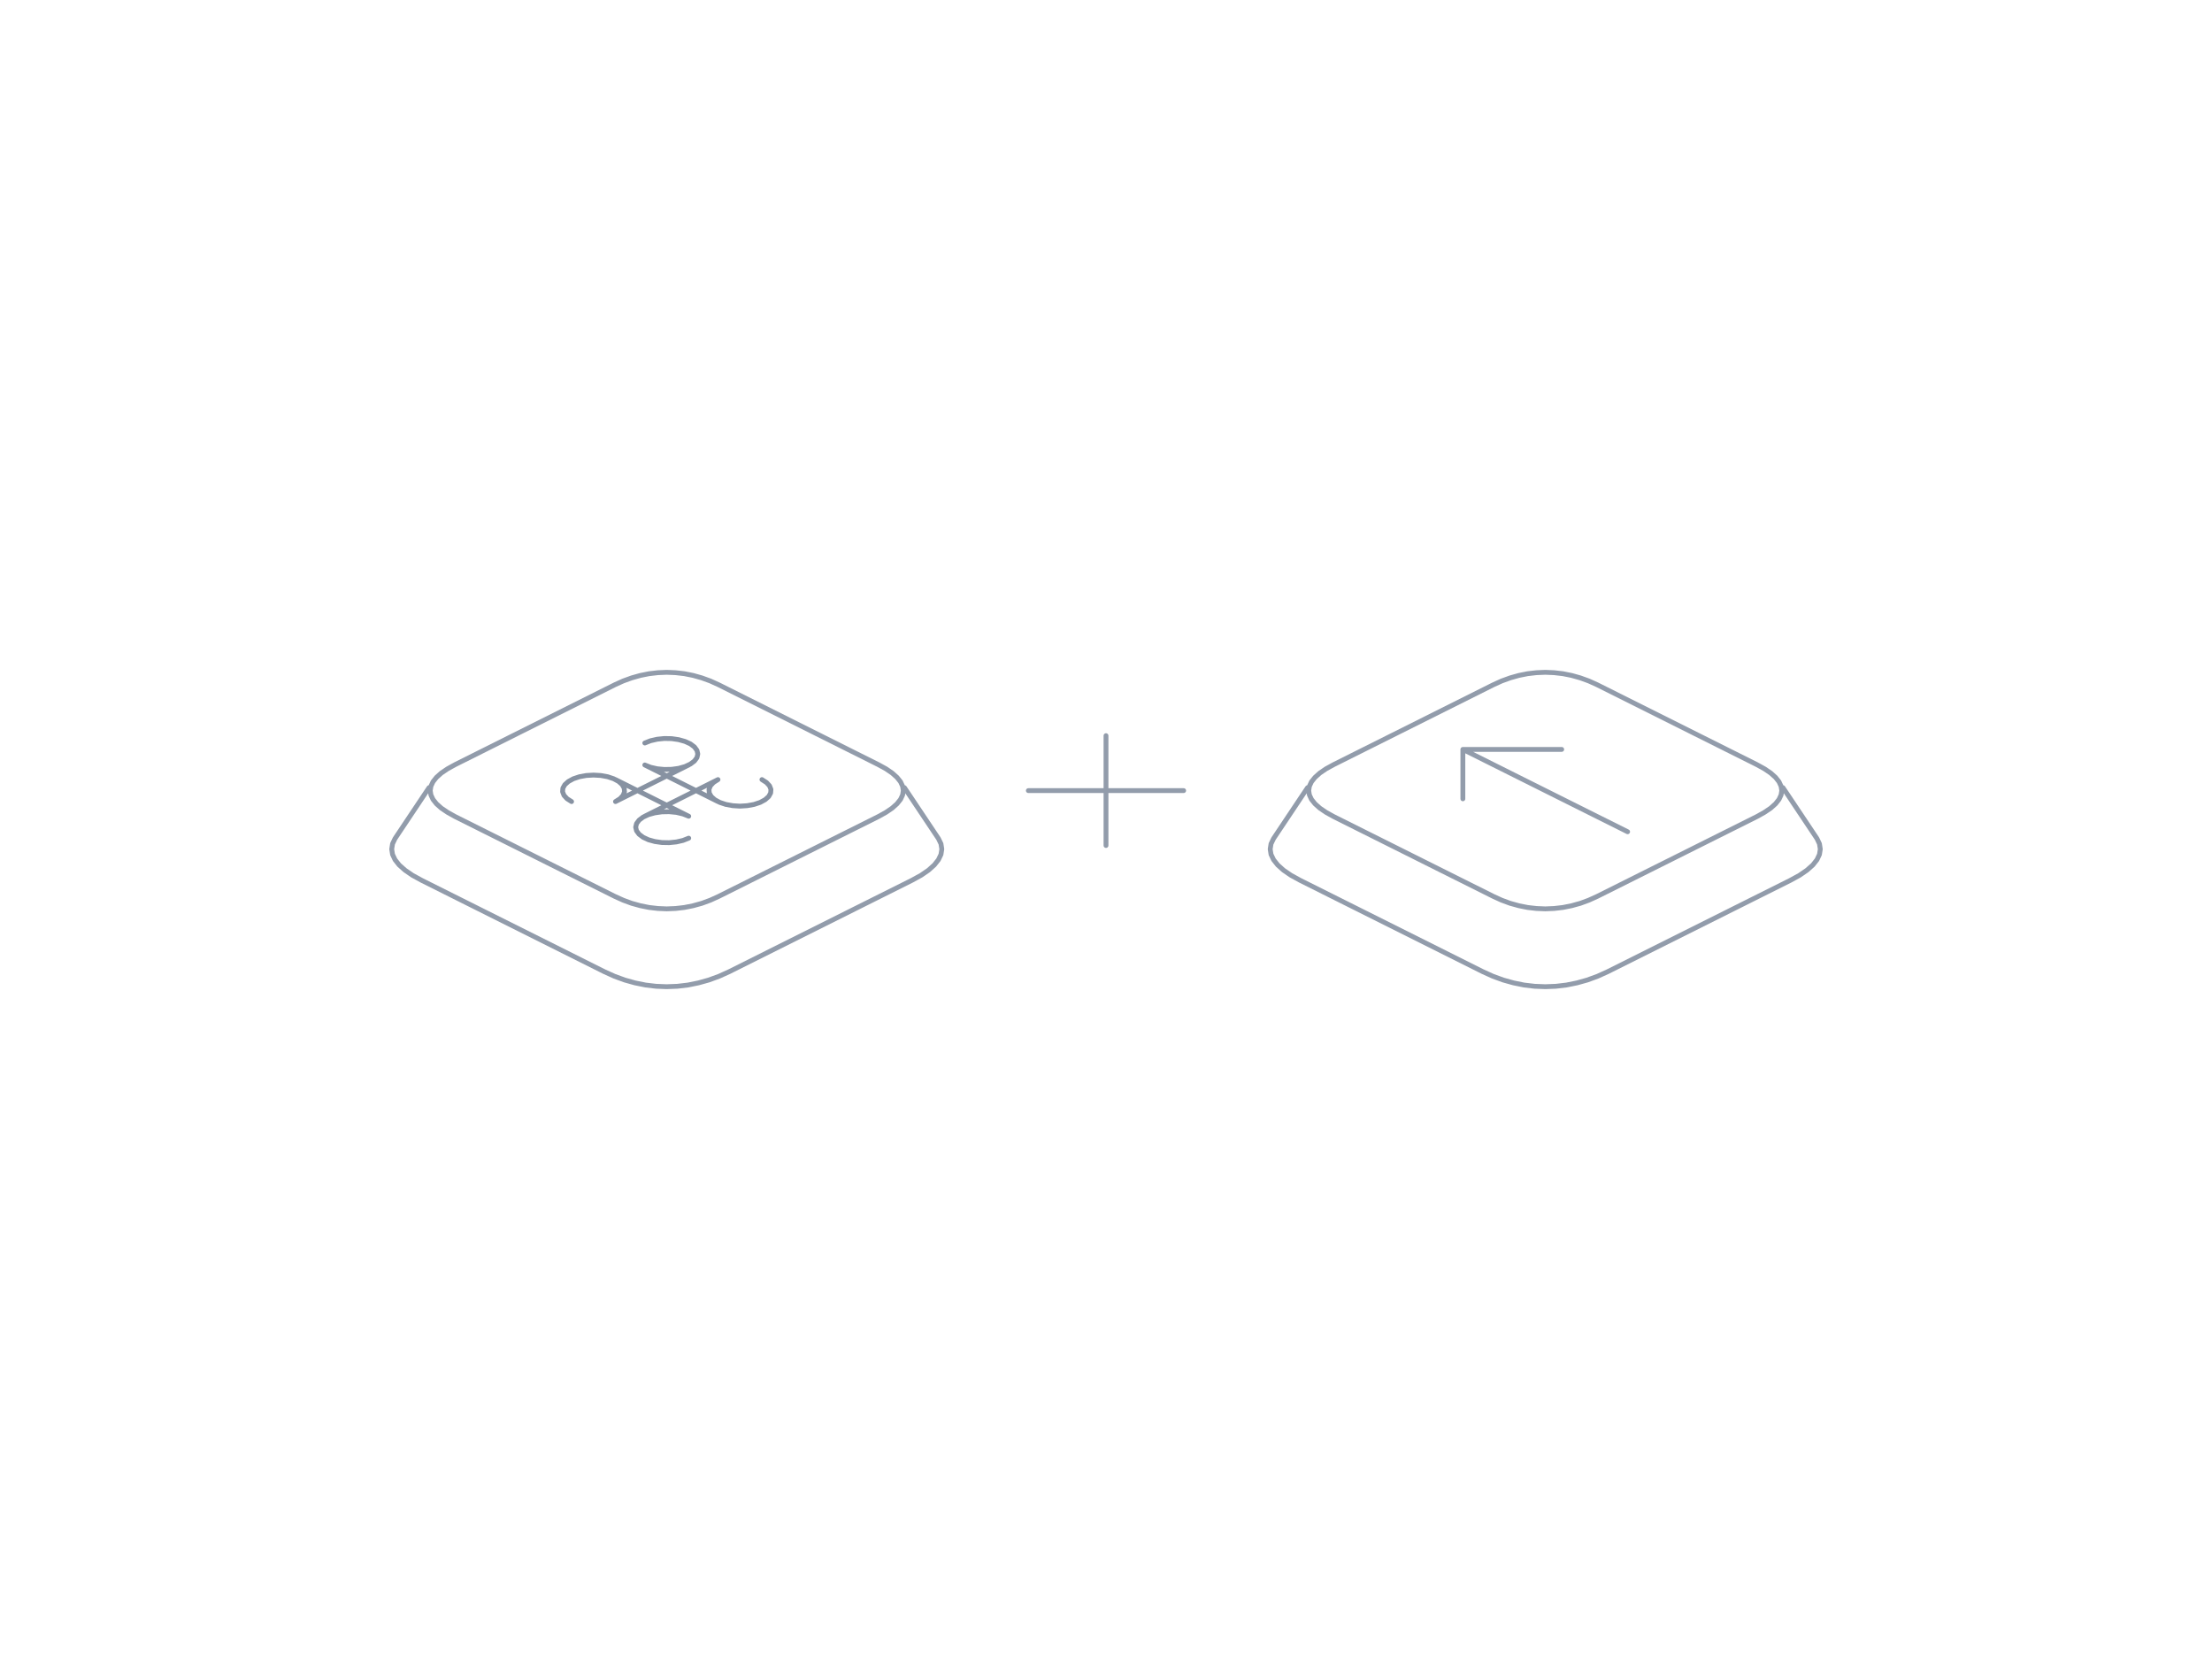
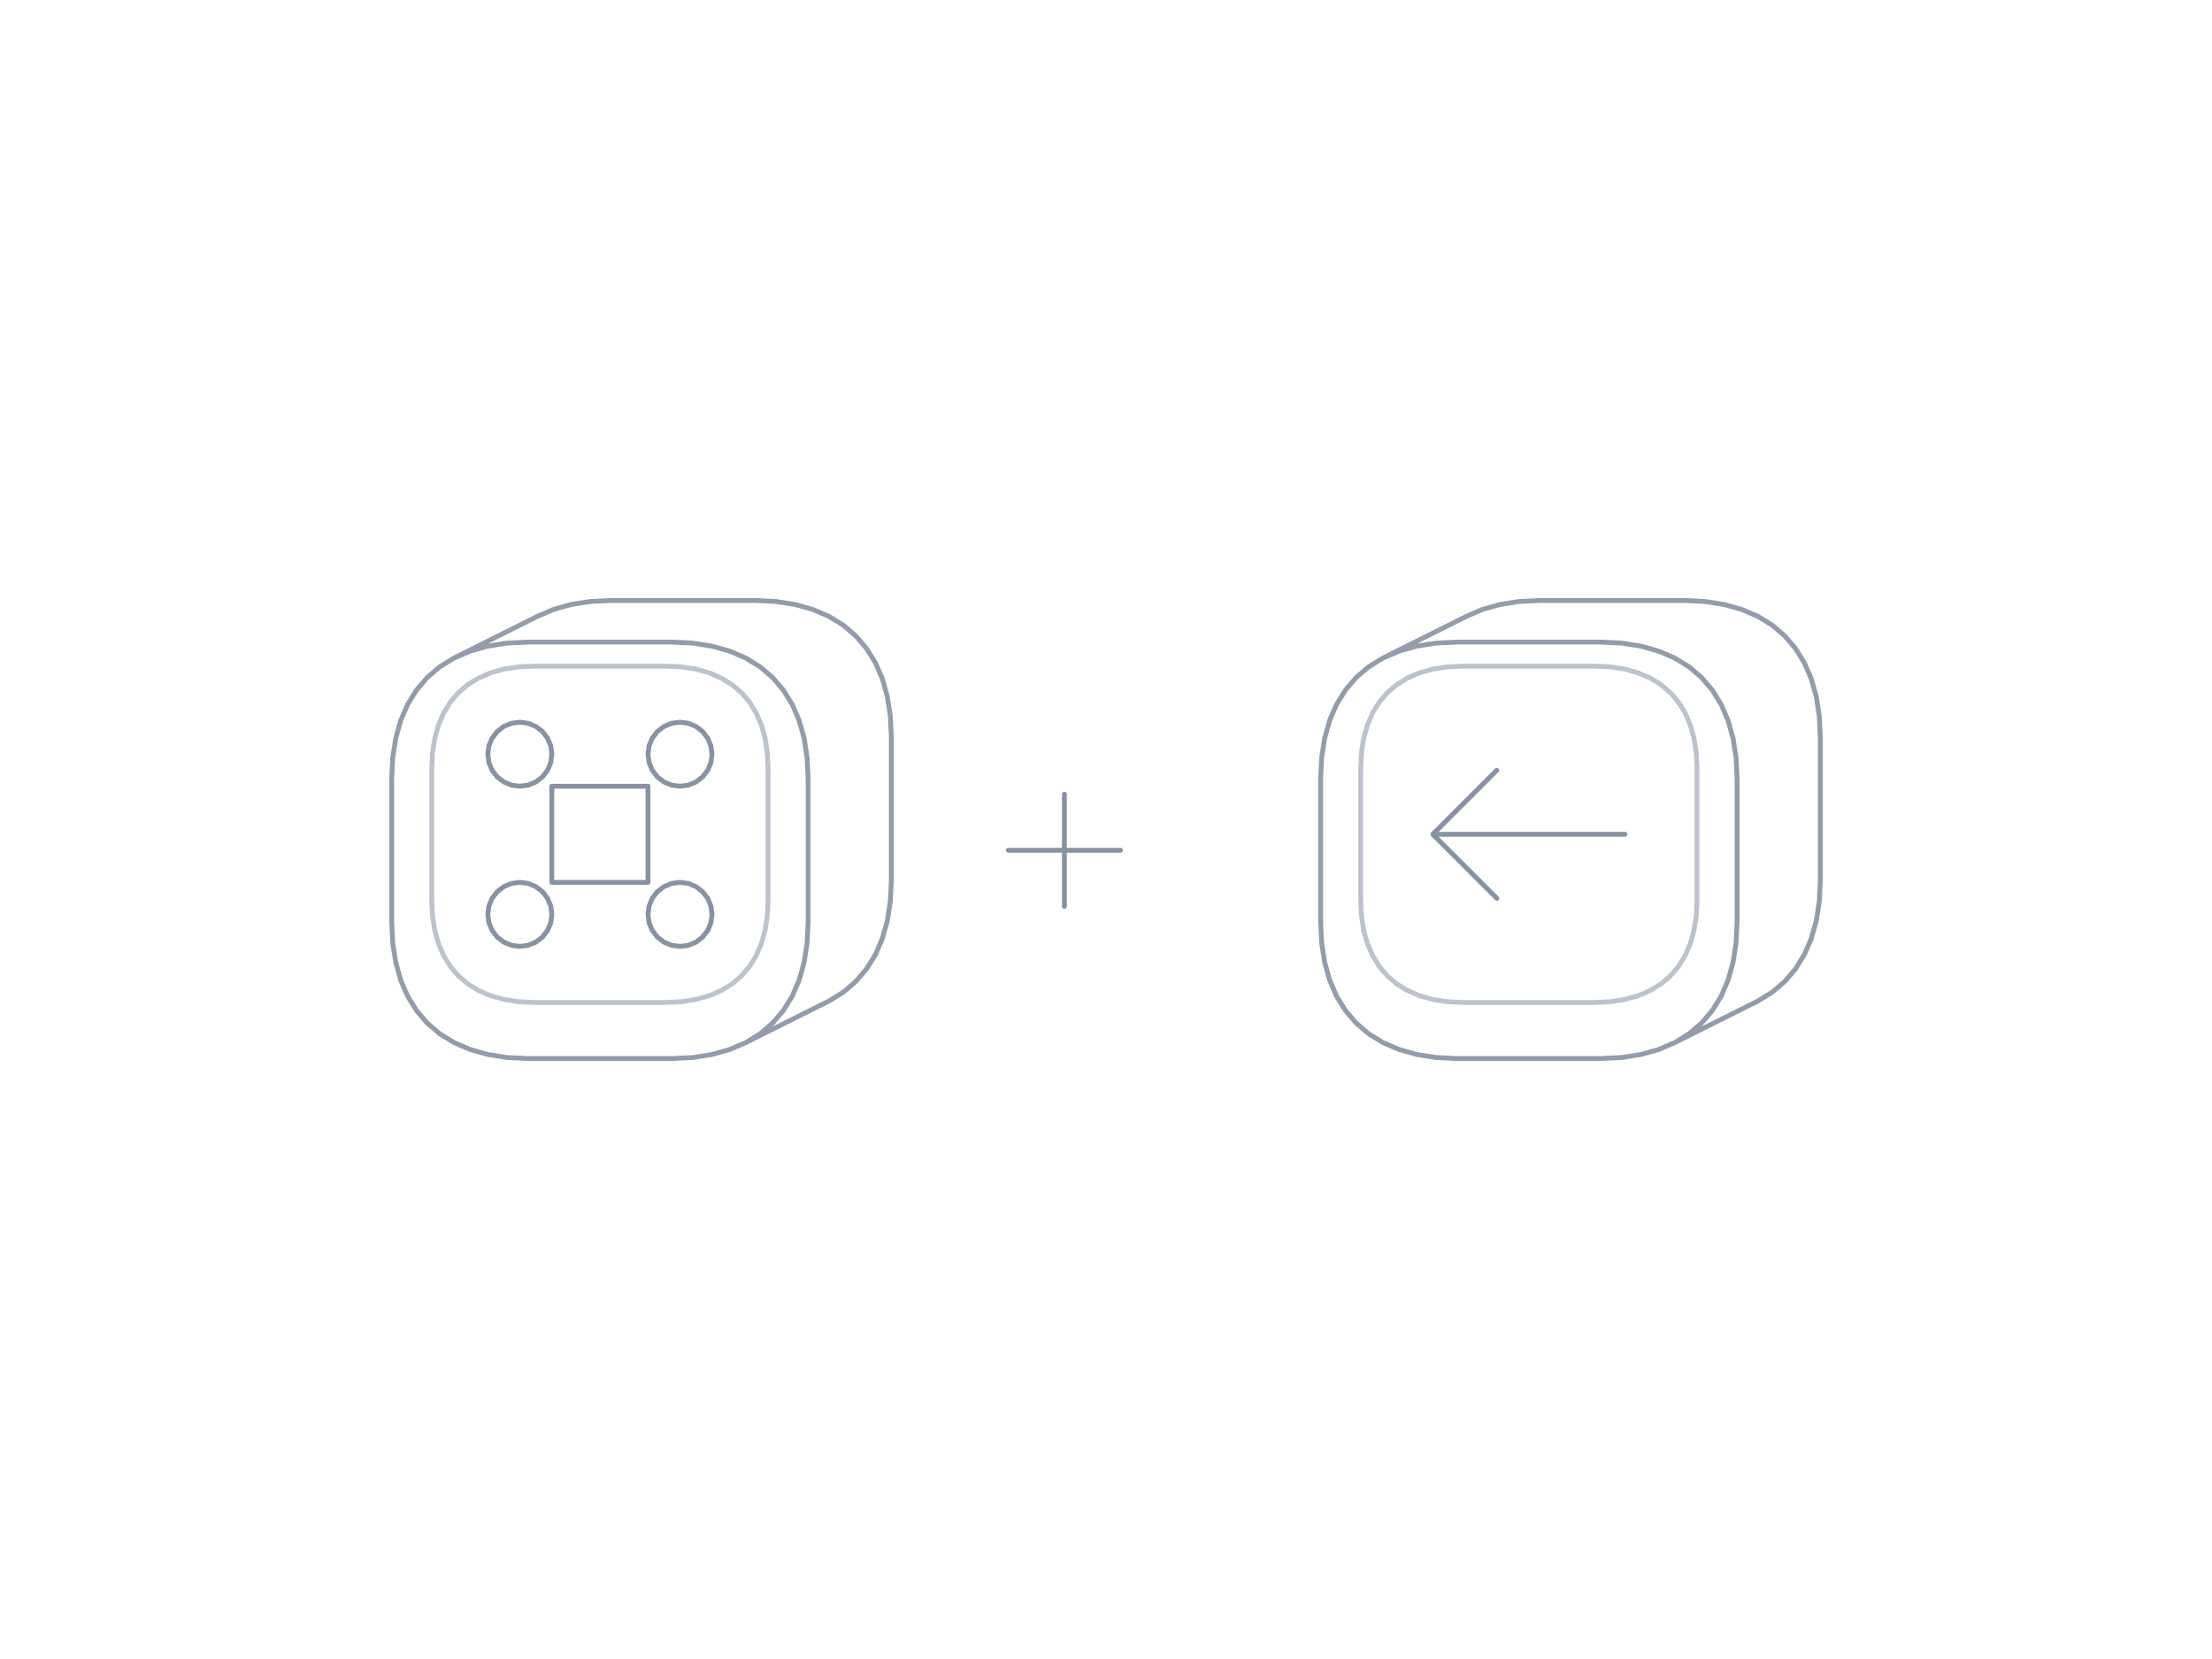
<svg xmlns="http://www.w3.org/2000/svg" viewBox="0 0 480 360" role="img" color="#8792a2" fill="none" stroke="currentColor" stroke-width="1.05" stroke-linecap="round" stroke-linejoin="round">
-   <path vector-effect="non-scaling-stroke" stroke-opacity=".9" d="M93.10,170.92 85.72,181.97 85.18,183.11 85.00,184.26 85.18,185.41 85.72,186.56 86.62,187.70 87.89,188.83 89.51,189.94 91.50,191.03 131.15,210.86 133.34,211.85 135.56,212.66 137.81,213.29 140.09,213.75 142.38,214.02 144.68,214.11 146.98,214.02 149.28,213.75 151.55,213.29 153.81,212.66 156.03,211.85 158.22,210.86 197.87,191.03 199.86,189.94 201.48,188.83 202.74,187.70 203.64,186.56 204.19,185.41 204.37,184.26 204.19,183.11 203.64,181.97 196.26,170.92 M190.59,165.92 192.25,166.83 193.60,167.75 194.65,168.69 195.41,169.64 195.86,170.60 196.01,171.56 195.86,172.51 195.41,173.47 194.65,174.42 193.60,175.36 192.25,176.28 190.59,177.20 155.96,194.51 154.14,195.34 152.29,196.02 150.41,196.54 148.51,196.92 146.60,197.14 144.68,197.22 142.77,197.14 140.86,196.92 138.96,196.54 137.08,196.02 135.23,195.34 133.40,194.51 98.77,177.20 97.12,176.28 95.76,175.36 94.71,174.42 93.96,173.47 93.51,172.51 93.36,171.56 93.51,170.60 93.96,169.64 94.71,168.69 95.76,167.75 97.12,166.83 98.77,165.92 133.40,148.60 135.23,147.77 137.08,147.10 138.96,146.57 140.86,146.19 142.77,145.97 144.68,145.89 146.60,145.97 148.51,146.19 150.41,146.57 152.29,147.10 154.14,147.77 155.96,148.60 190.59,165.92 M283.74,170.92 276.36,181.97 275.81,183.11 275.63,184.26 275.81,185.41 276.36,186.56 277.26,187.70 278.52,188.83 280.14,189.94 282.13,191.03 321.78,210.86 323.97,211.85 326.19,212.66 328.45,213.29 330.72,213.75 333.02,214.02 335.32,214.11 337.62,214.02 339.91,213.75 342.19,213.29 344.44,212.66 346.66,211.85 348.85,210.86 388.50,191.03 390.49,189.94 392.11,188.83 393.38,187.70 394.28,186.56 394.82,185.41 395.00,184.26 394.82,183.11 394.28,181.97 386.90,170.92 M381.23,165.92 382.88,166.83 384.24,167.75 385.29,168.69 386.04,169.64 386.49,170.60 386.64,171.56 386.49,172.51 386.04,173.47 385.29,174.42 384.24,175.36 382.88,176.28 381.23,177.20 346.60,194.51 344.77,195.34 342.92,196.02 341.04,196.54 339.14,196.92 337.23,197.14 335.32,197.22 333.40,197.14 331.49,196.92 329.59,196.54 327.71,196.02 325.86,195.34 324.04,194.51 289.41,177.20 287.75,176.28 286.40,175.36 285.35,174.42 284.59,173.47 284.14,172.51 283.99,171.56 284.14,170.60 284.59,169.64 285.35,168.69 286.40,167.75 287.75,166.83 289.41,165.92 324.04,148.60 325.86,147.77 327.71,147.10 329.59,146.57 331.49,146.19 333.40,145.97 335.32,145.89 337.23,145.97 339.14,146.19 341.04,146.57 342.92,147.10 344.77,147.77 346.60,148.60 381.23,165.92 M353.19,180.49 317.44,162.62 M338.89,162.62 317.44,162.62 317.44,173.34 M223.15,171.56 256.85,171.56 M240.00,183.47 240.00,159.64" />
-   <path vector-effect="non-scaling-stroke" stroke-opacity="1" d="M133.56,173.94 134.54,173.32 135.21,172.60 135.52,171.82 135.45,171.03 135.02,170.27 134.25,169.58 133.17,168.99 131.86,168.55 130.37,168.28 128.80,168.19 127.22,168.28 125.74,168.55 124.42,168.99 123.34,169.58 122.57,170.27 122.14,171.03 122.08,171.82 122.39,172.60 123.05,173.32 124.03,173.94 M149.45,177.12 148.21,176.63 146.77,176.29 145.21,176.14 143.63,176.17 142.10,176.39 140.72,176.77 139.56,177.31 138.68,177.97 138.13,178.71 137.94,179.50 138.13,180.29 138.68,181.03 139.56,181.69 140.72,182.23 142.10,182.61 143.63,182.83 145.21,182.86 146.77,182.70 148.21,182.37 149.45,181.88 M155.80,169.17 154.82,169.80 154.16,170.51 153.85,171.29 153.91,172.08 154.34,172.85 155.12,173.54 156.19,174.12 157.51,174.56 159.00,174.83 160.57,174.93 162.14,174.83 163.63,174.56 164.95,174.12 166.02,173.54 166.80,172.85 167.23,172.08 167.29,171.29 166.98,170.51 166.32,169.80 165.34,169.17 M139.92,166.00 141.16,166.49 142.60,166.82 144.15,166.97 145.74,166.94 147.26,166.73 148.65,166.34 149.81,165.80 150.69,165.14 151.24,164.40 151.42,163.61 151.24,162.83 150.69,162.08 149.81,161.42 148.65,160.89 147.26,160.50 145.74,160.28 144.15,160.25 142.60,160.41 141.16,160.74 139.92,161.23 M133.56,173.94 149.45,166.00 M139.92,177.12 155.80,169.17 M133.56,169.17 149.45,177.12 M139.92,166.00 155.80,173.94" />
+   <path vector-effect="non-scaling-stroke" stroke-opacity=".55" d="M144.47,217.53 147.89,217.37 151.05,216.87 153.93,216.06 156.54,214.93 158.87,213.50 160.90,211.76 162.64,209.72 164.07,207.40 165.20,204.79 166.02,201.90 166.51,198.75 166.67,195.32 166.67,166.76 166.51,163.33 166.02,160.17 165.20,157.29 164.07,154.68 162.64,152.36 160.90,150.32 158.87,148.58 156.54,147.15 153.93,146.02 151.05,145.20 147.89,144.71 144.47,144.55 115.90,144.55 112.47,144.71 109.32,145.20 106.43,146.02 103.82,147.15 101.50,148.58 99.46,150.32 97.72,152.36 96.29,154.68 95.16,157.29 94.35,160.17 93.85,163.33 93.69,166.76 93.69,195.32 93.85,198.75 94.35,201.90 95.16,204.79 96.29,207.40 97.72,209.72 99.46,211.76 101.50,213.50 103.82,214.93 106.43,216.06 109.32,216.87 112.47,217.37 115.90,217.53 144.47,217.53 M346.04,217.53 349.47,217.37 352.62,216.87 355.51,216.06 358.12,214.93 360.44,213.50 362.48,211.76 364.22,209.72 365.65,207.40 366.78,204.79 367.59,201.90 368.09,198.75 368.25,195.32 368.25,166.76 368.09,163.33 367.59,160.17 366.78,157.29 365.65,154.68 364.22,152.36 362.48,150.32 360.44,148.58 358.12,147.15 355.51,146.02 352.62,145.20 349.47,144.71 346.04,144.55 317.48,144.55 314.05,144.71 310.90,145.20 308.01,146.02 305.40,147.15 303.08,148.58 301.04,150.32 299.30,152.36 297.87,154.68 296.74,157.29 295.92,160.17 295.43,163.33 295.27,166.76 295.27,195.32 295.43,198.75 295.92,201.90 296.74,204.79 297.87,207.40 299.30,209.72 301.04,211.76 303.08,213.50 305.40,214.93 308.01,216.06 310.90,216.87 314.05,217.37 317.48,217.53 346.04,217.53" />
+   <path vector-effect="non-scaling-stroke" stroke-opacity=".9" d="M86.96,156.32 85.88,160.17 85.22,164.38 85.00,168.94 85.00,200.08 85.22,204.65 85.88,208.86 86.96,212.71 88.47,216.18 90.38,219.28 92.70,222.00 95.41,224.32 98.51,226.23 101.99,227.73 105.84,228.82 110.05,229.48 114.61,229.70 145.75,229.70 150.32,229.48 154.53,228.82 158.37,227.73 161.85,226.23 179.91,217.20 183.01,215.29 185.72,212.97 188.04,210.25 189.96,207.16 191.46,203.68 192.54,199.83 193.20,195.62 193.42,191.06 193.42,159.92 193.20,155.35 192.54,151.14 191.46,147.29 189.96,143.82 188.04,140.72 185.72,138.00 183.01,135.68 179.91,133.77 176.43,132.27 172.58,131.18 168.37,130.52 163.81,130.30 132.67,130.30 128.11,130.52 123.90,131.18 120.05,132.27 116.57,133.77 98.51,142.80 95.41,144.71 92.70,147.03 90.38,149.75 88.47,152.84 86.96,156.32 M145.75,229.70 150.32,229.48 154.53,228.82 158.37,227.73 161.85,226.23 164.95,224.32 167.66,222.00 169.98,219.28 171.90,216.18 173.40,212.71 174.49,208.86 175.14,204.65 175.36,200.08 175.36,168.94 175.14,164.38 174.49,160.17 173.40,156.32 171.90,152.84 169.98,149.75 167.66,147.03 164.95,144.71 161.85,142.80 158.37,141.30 154.53,140.21 150.32,139.55 145.75,139.33 114.61,139.33 110.05,139.55 105.84,140.21 101.99,141.30 98.51,142.80 95.41,144.71 92.70,147.03 90.38,149.75 88.47,152.84 86.96,156.32 85.88,160.17 85.22,164.38 85.00,168.94 85.00,200.08 85.22,204.65 85.88,208.86 86.96,212.71 88.47,216.18 90.38,219.28 92.70,222.00 95.41,224.32 98.51,226.23 101.99,227.73 105.84,228.82 110.05,229.48 114.61,229.70 145.75,229.70 M288.54,156.32 287.46,160.17 286.80,164.38 286.58,168.94 286.58,200.08 286.80,204.65 287.46,208.86 288.54,212.71 290.04,216.18 291.96,219.28 294.28,222.00 296.99,224.32 300.09,226.23 303.57,227.73 307.42,228.82 311.63,229.48 316.19,229.70 347.33,229.70 351.89,229.48 356.10,228.82 359.95,227.73 363.43,226.23 381.49,217.20 384.59,215.29 387.30,212.97 389.62,210.25 391.53,207.16 393.04,203.68 394.12,199.83 394.78,195.62 395.00,191.06 395.00,159.92 394.78,155.35 394.12,151.14 393.04,147.29 391.53,143.82 389.62,140.72 387.30,138.00 384.59,135.68 381.49,133.77 378.01,132.27 374.16,131.18 369.95,130.52 365.39,130.30 334.25,130.30 329.68,130.52 325.47,131.18 321.63,132.27 318.15,133.77 300.09,142.80 296.99,144.71 294.28,147.03 291.96,149.75 290.04,152.84 288.54,156.32 M347.33,229.70 351.89,229.48 356.10,228.82 359.95,227.73 363.43,226.23 366.53,224.32 369.24,222.00 371.56,219.28 373.48,216.18 374.98,212.71 376.06,208.86 376.72,204.65 376.94,200.08 376.94,168.94 376.72,164.38 376.06,160.17 374.98,156.32 373.48,152.84 371.56,149.75 369.24,147.03 366.53,144.71 363.43,142.80 359.95,141.30 356.10,140.21 351.89,139.55 347.33,139.33 316.19,139.33 311.63,139.55 307.42,140.21 303.57,141.30 300.09,142.80 296.99,144.71 294.28,147.03 291.96,149.75 290.04,152.84 288.54,156.32 287.46,160.17 286.80,164.38 286.58,168.94 286.58,200.08 286.80,204.65 287.46,208.86 288.54,212.71 290.04,216.18 291.96,219.28 294.28,222.00 296.99,224.32 300.09,226.23 303.57,227.73 307.42,228.82 311.63,229.48 316.19,229.70 347.33,229.70" />
+   <path vector-effect="non-scaling-stroke" stroke-opacity="1" d="M119.75,191.47 140.61,191.47 140.61,170.61 119.75,170.61 119.75,191.47 M119.75,198.42 119.52,196.62 118.82,194.94 117.72,193.50 116.28,192.40 114.60,191.70 112.80,191.47 111.00,191.70 109.33,192.40 107.89,193.50 106.78,194.94 106.09,196.62 105.85,198.42 106.09,200.22 106.78,201.89 107.89,203.33 109.33,204.44 111.00,205.13 112.80,205.37 114.60,205.13 116.28,204.44 117.72,203.33 118.82,201.89 119.52,200.22 119.75,198.42 M154.51,198.42 154.27,196.62 153.58,194.94 152.47,193.50 151.03,192.40 149.36,191.70 147.56,191.47 145.76,191.70 144.08,192.40 142.64,193.50 141.54,194.94 140.84,196.62 140.61,198.42 140.84,200.22 141.54,201.89 142.64,203.33 144.08,204.44 145.76,205.13 147.56,205.37 149.36,205.13 151.03,204.44 152.47,203.33 153.58,201.89 154.27,200.22 154.51,198.42 M154.51,163.66 154.27,161.86 153.58,160.19 152.47,158.75 151.03,157.64 149.36,156.95 147.56,156.71 145.76,156.95 144.08,157.64 142.64,158.75 141.54,160.19 140.84,161.86 140.61,163.66 140.84,165.46 141.54,167.14 142.64,168.58 144.08,169.68 145.76,170.38 147.56,170.61 149.36,170.38 151.03,169.68 152.47,168.58 153.58,167.14 154.27,165.46 154.51,163.66 M119.75,163.66 119.52,161.86 118.82,160.19 117.72,158.75 116.28,157.64 114.60,156.95 112.80,156.71 111.00,156.95 109.33,157.64 107.89,158.75 106.78,160.19 106.09,161.86 105.85,163.66 106.09,165.46 106.78,167.14 107.89,168.58 109.33,169.68 111.00,170.38 112.80,170.61 114.60,170.38 116.28,169.68 117.72,168.58 118.82,167.14 119.52,165.46 119.75,163.66 M218.81,184.51 243.13,184.51 M230.97,196.68 230.97,172.35 M352.61,181.04 310.91,181.04 M324.81,167.14 310.91,181.04 324.81,194.94" />
</svg>
